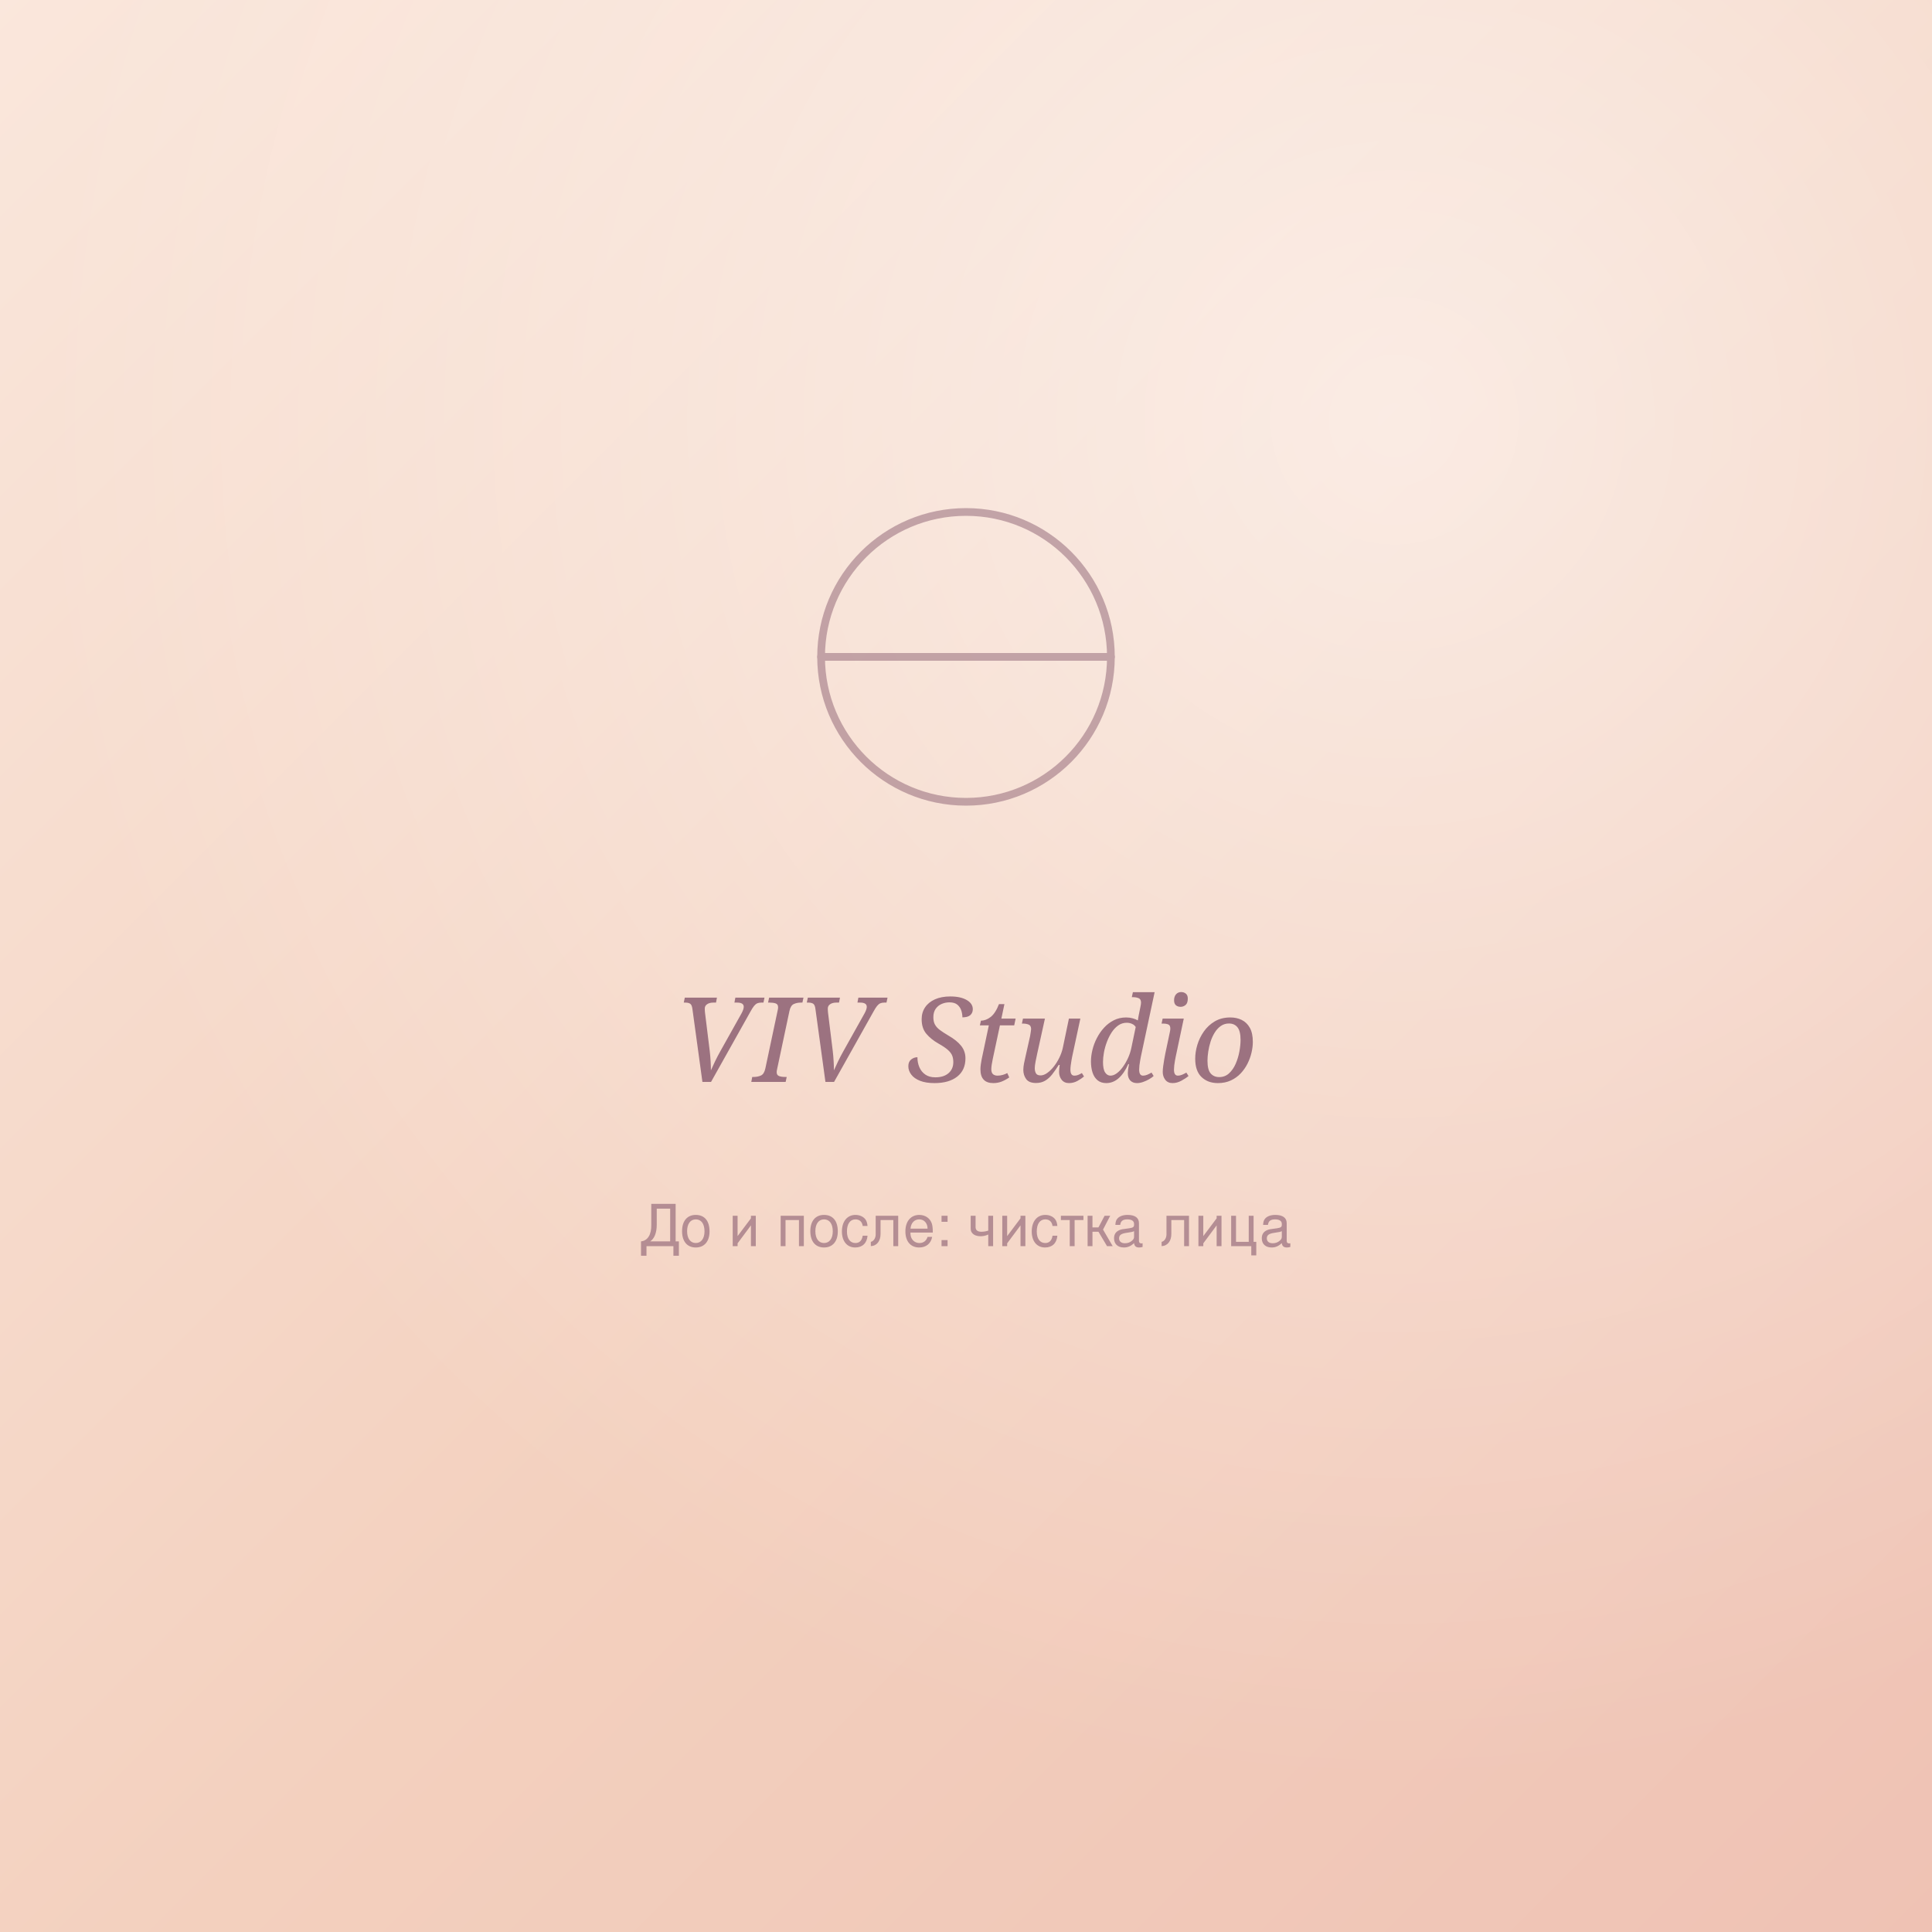
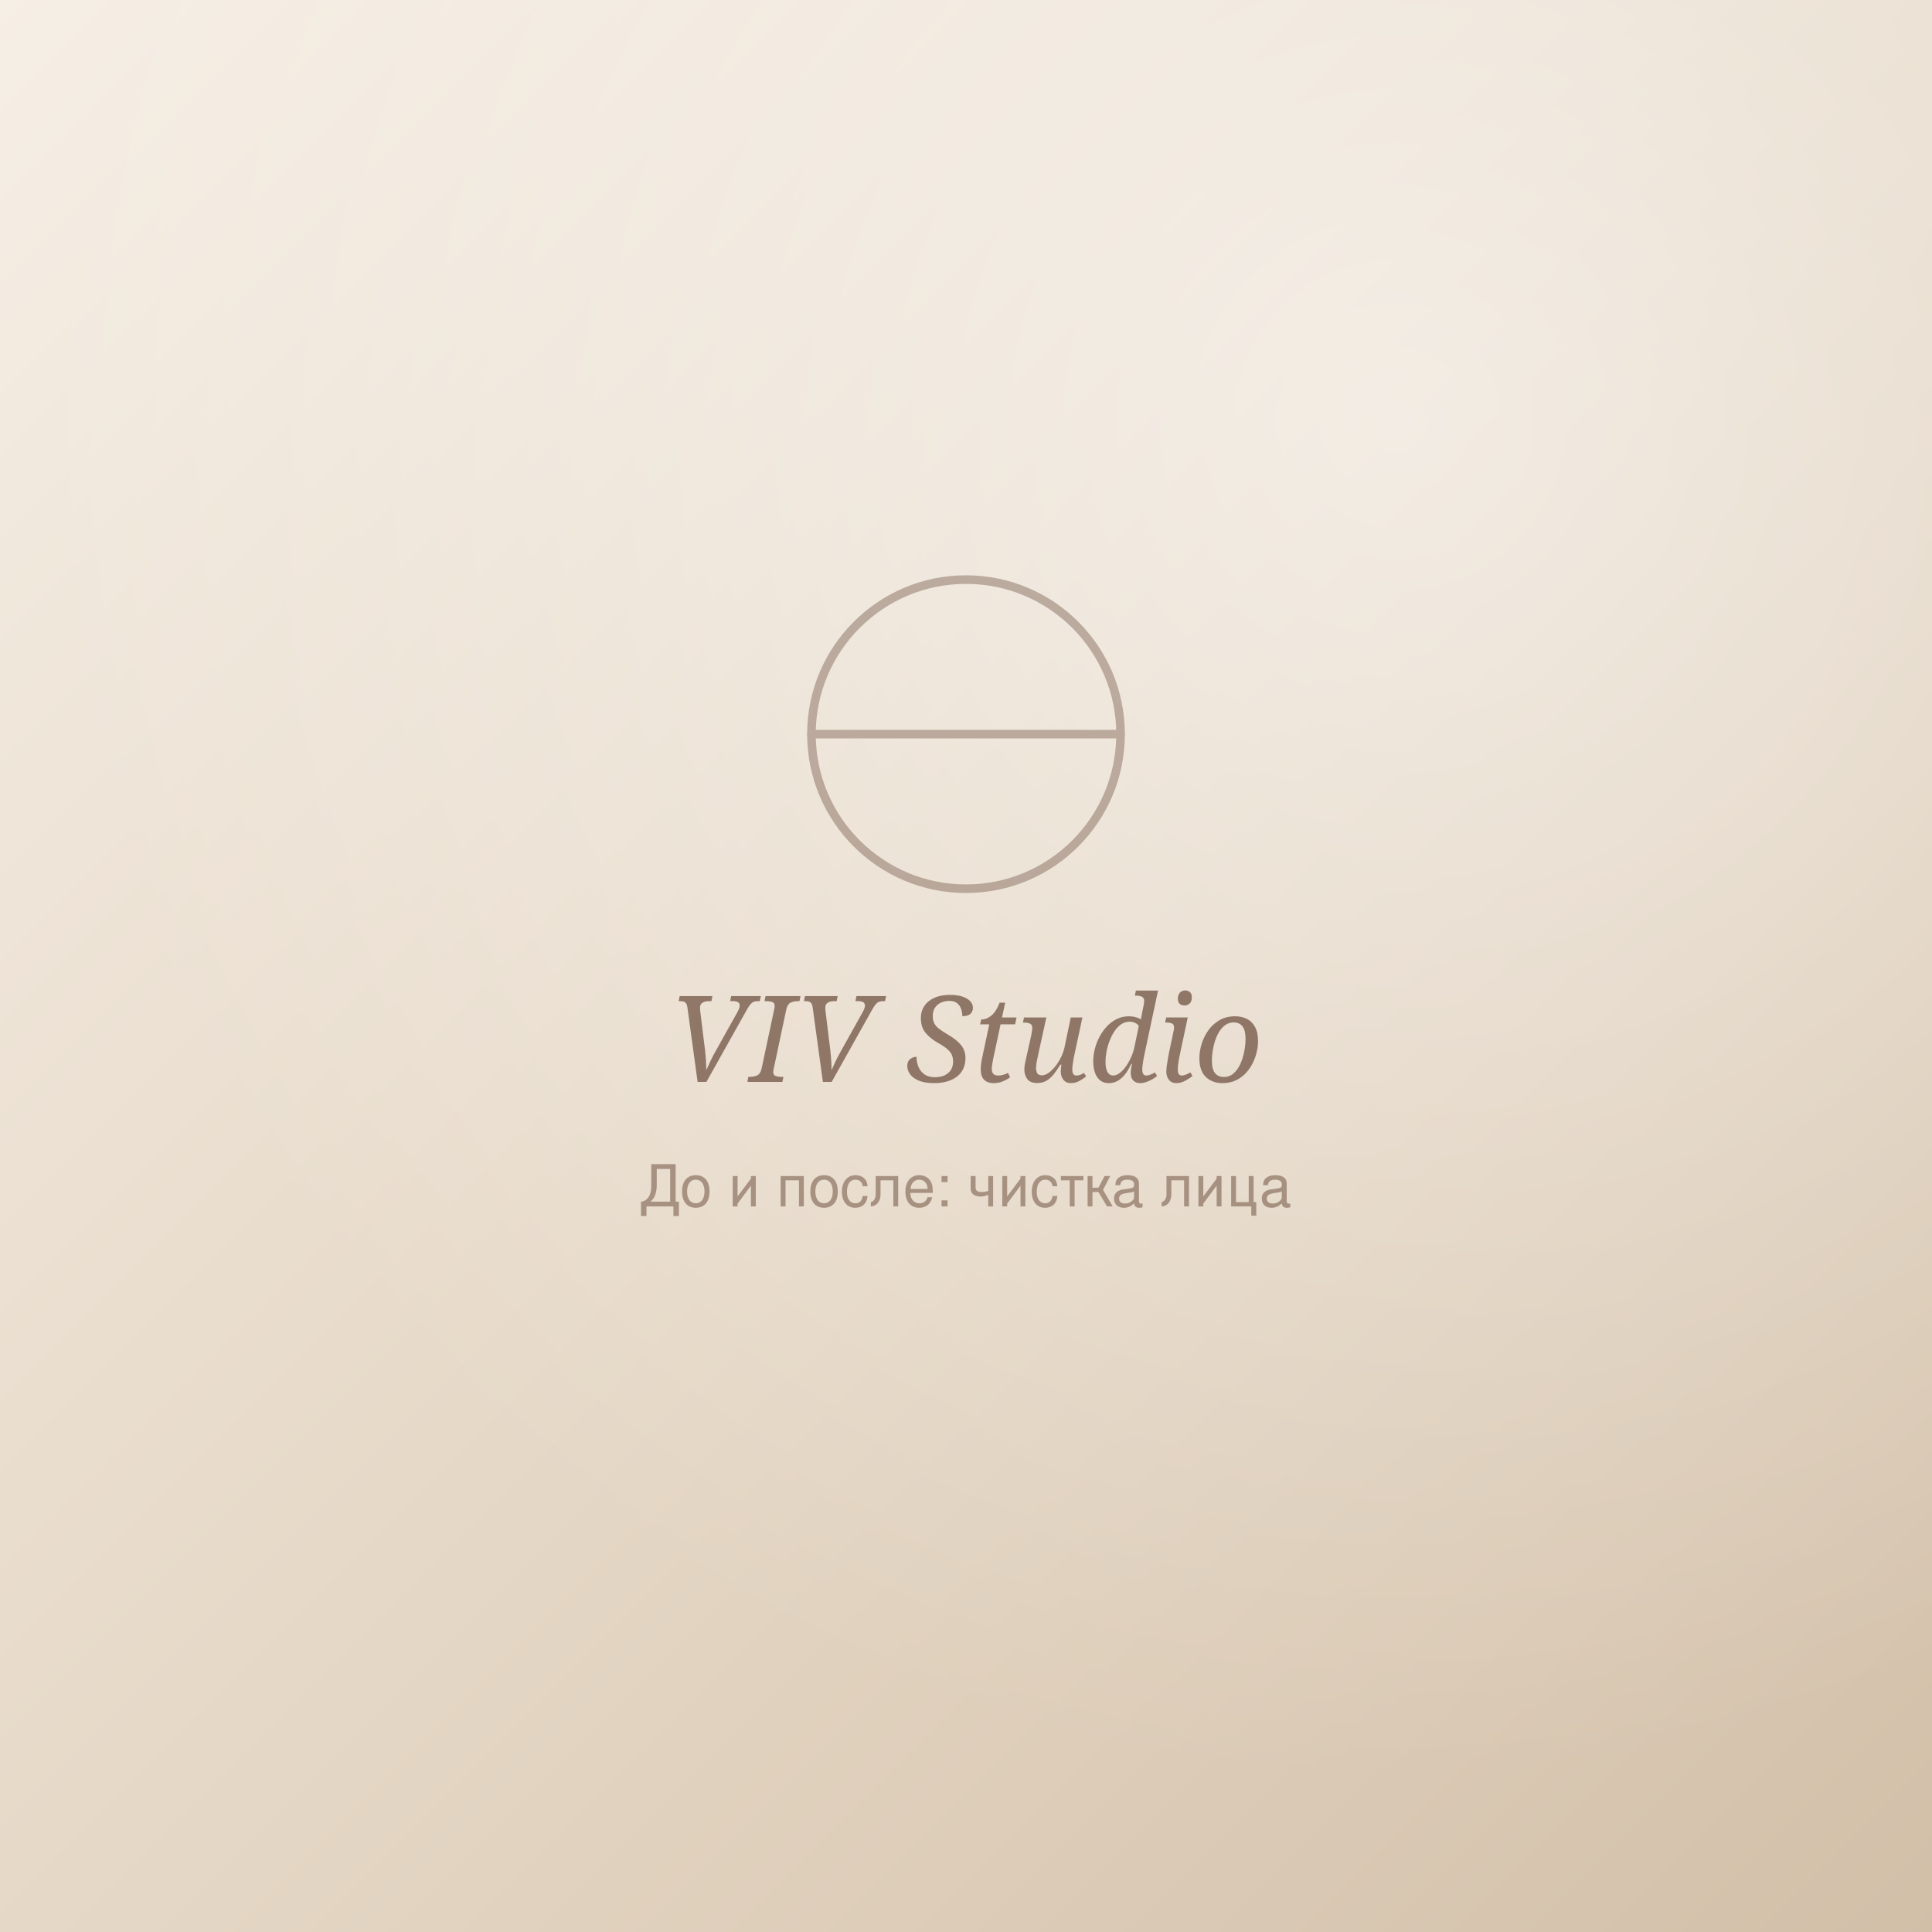
<svg xmlns="http://www.w3.org/2000/svg" viewBox="0 0 900 900" width="900" height="900" role="img">
  <defs>
    <linearGradient id="g" x1="0" y1="0" x2="1" y2="1">
-       <stop offset="0" stop-color="#FAE7DC" />
-       <stop offset=".55" stop-color="#F3D0BE" />
-       <stop offset="1" stop-color="#EFC2B4" />
+       <stop offset="0" stop-color="#F6EFE6" />
+       <stop offset=".55" stop-color="#E4D6C4" />
+       <stop offset="1" stop-color="#D2BFA8" />
    </linearGradient>
    <radialGradient id="s" cx=".72" cy=".22" r=".7">
-       <stop offset="0" stop-color="#FFFFFF" stop-opacity=".55" />
+       <stop offset="0" stop-color="#FFFFFF" stop-opacity=".5" />
      <stop offset="1" stop-color="#FFFFFF" stop-opacity="0" />
    </radialGradient>
  </defs>
  <rect width="900" height="900" fill="url(#g)" />
  <rect width="900" height="900" fill="url(#s)" />
-   <g opacity=".5" fill="none" stroke="#8C5F72" stroke-width="3.6">
-     <circle cx="450.0" cy="306.0" r="67.5" />
-     <path d="M382.5 306.0 l135.0 0" stroke-linecap="round" />
+   <g opacity=".45" fill="none" stroke="#7B5F4F" stroke-width="4.0">
+     <circle cx="450.0" cy="342" r="72" />
+     <path d="M378 342 l144 0" stroke-linecap="round" />
  </g>
-   <text x="50%" y="504" text-anchor="middle" font-family="Georgia,serif" font-style="italic" font-size="55" fill="#8C5F72" opacity=".85">VIV Studio</text>
-   <text x="50%" y="580.5" text-anchor="middle" font-family="Helvetica,Arial,sans-serif" font-size="27" fill="#8C5F72" opacity=".62">До и после: чистка лица</text>
+   <text x="50%" y="504" text-anchor="middle" font-family="Georgia,serif" font-style="italic" font-size="56" fill="#7B5F4F" opacity=".82">VIV Studio</text>
+   <text x="50%" y="562" text-anchor="middle" font-family="Helvetica,Arial,sans-serif" font-size="27" fill="#7B5F4F" opacity=".6">До и после: чистка лица</text>
</svg>
